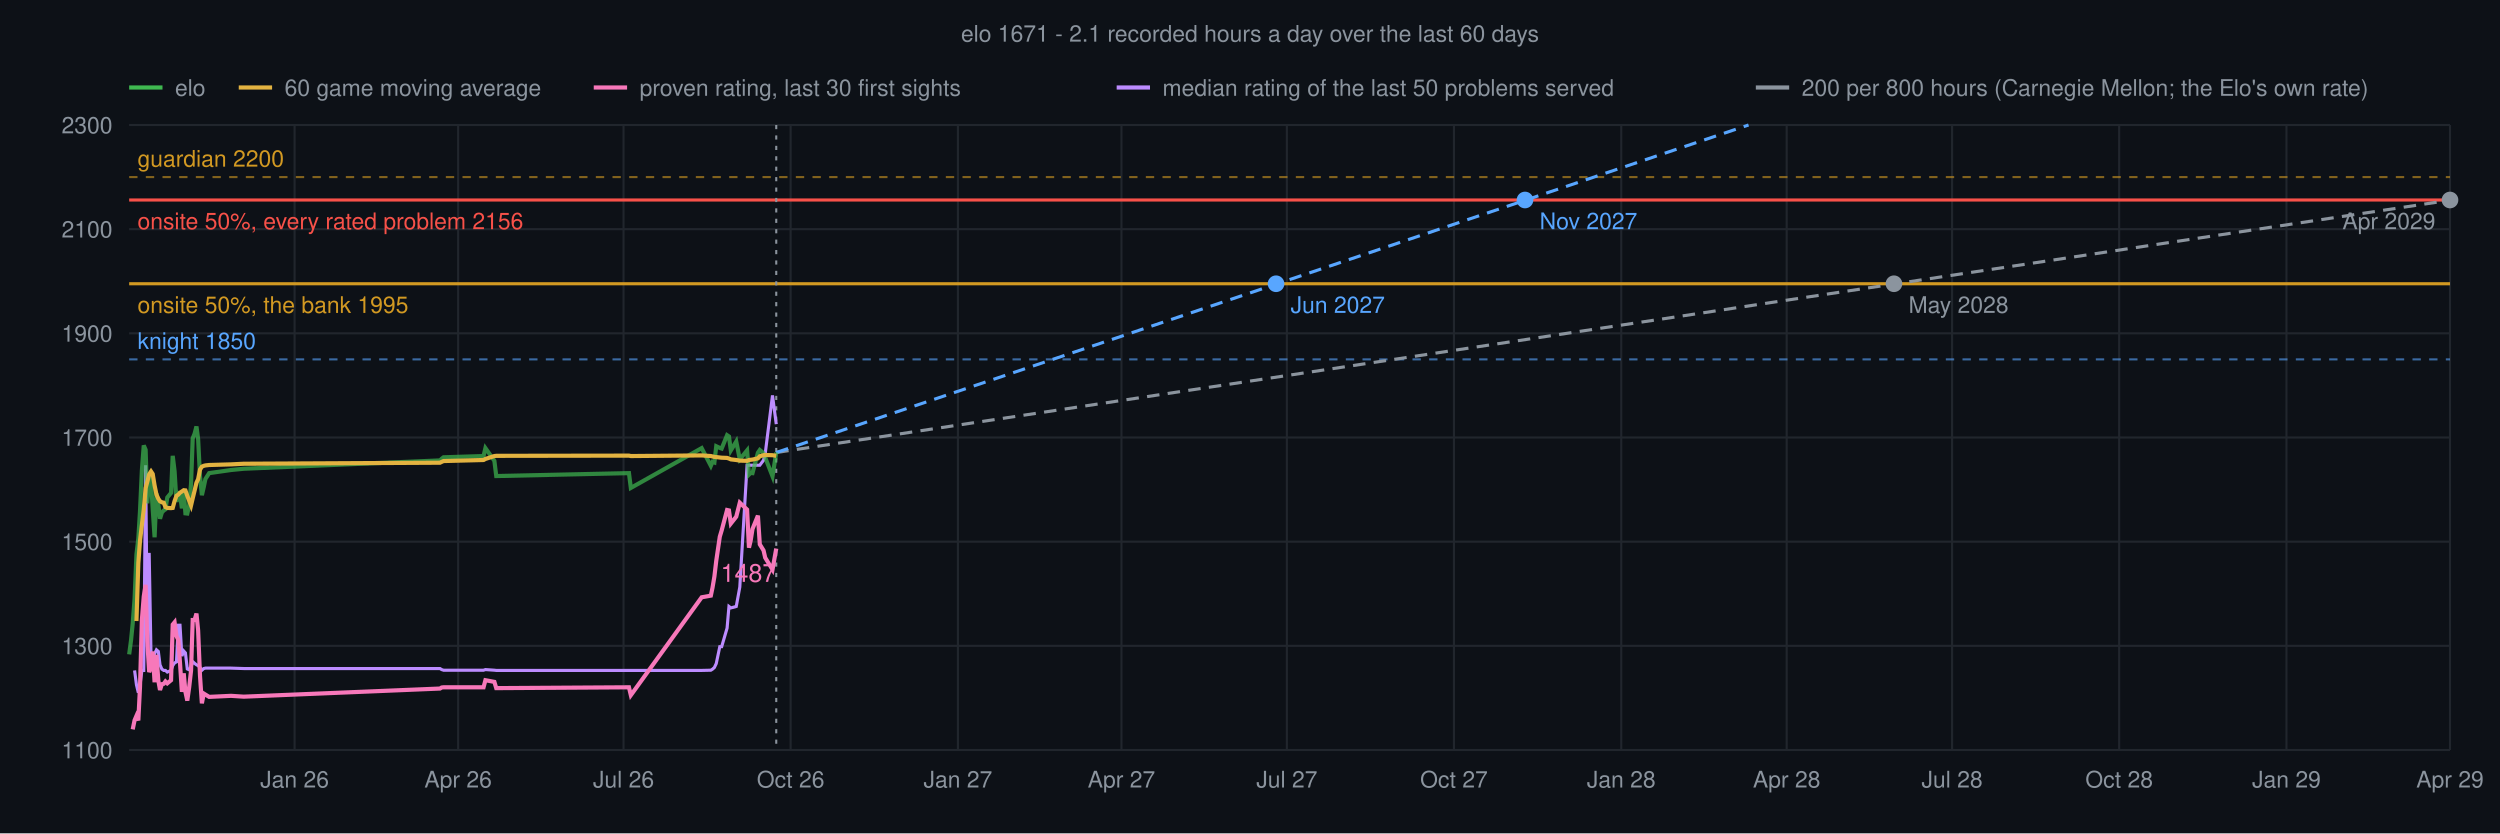
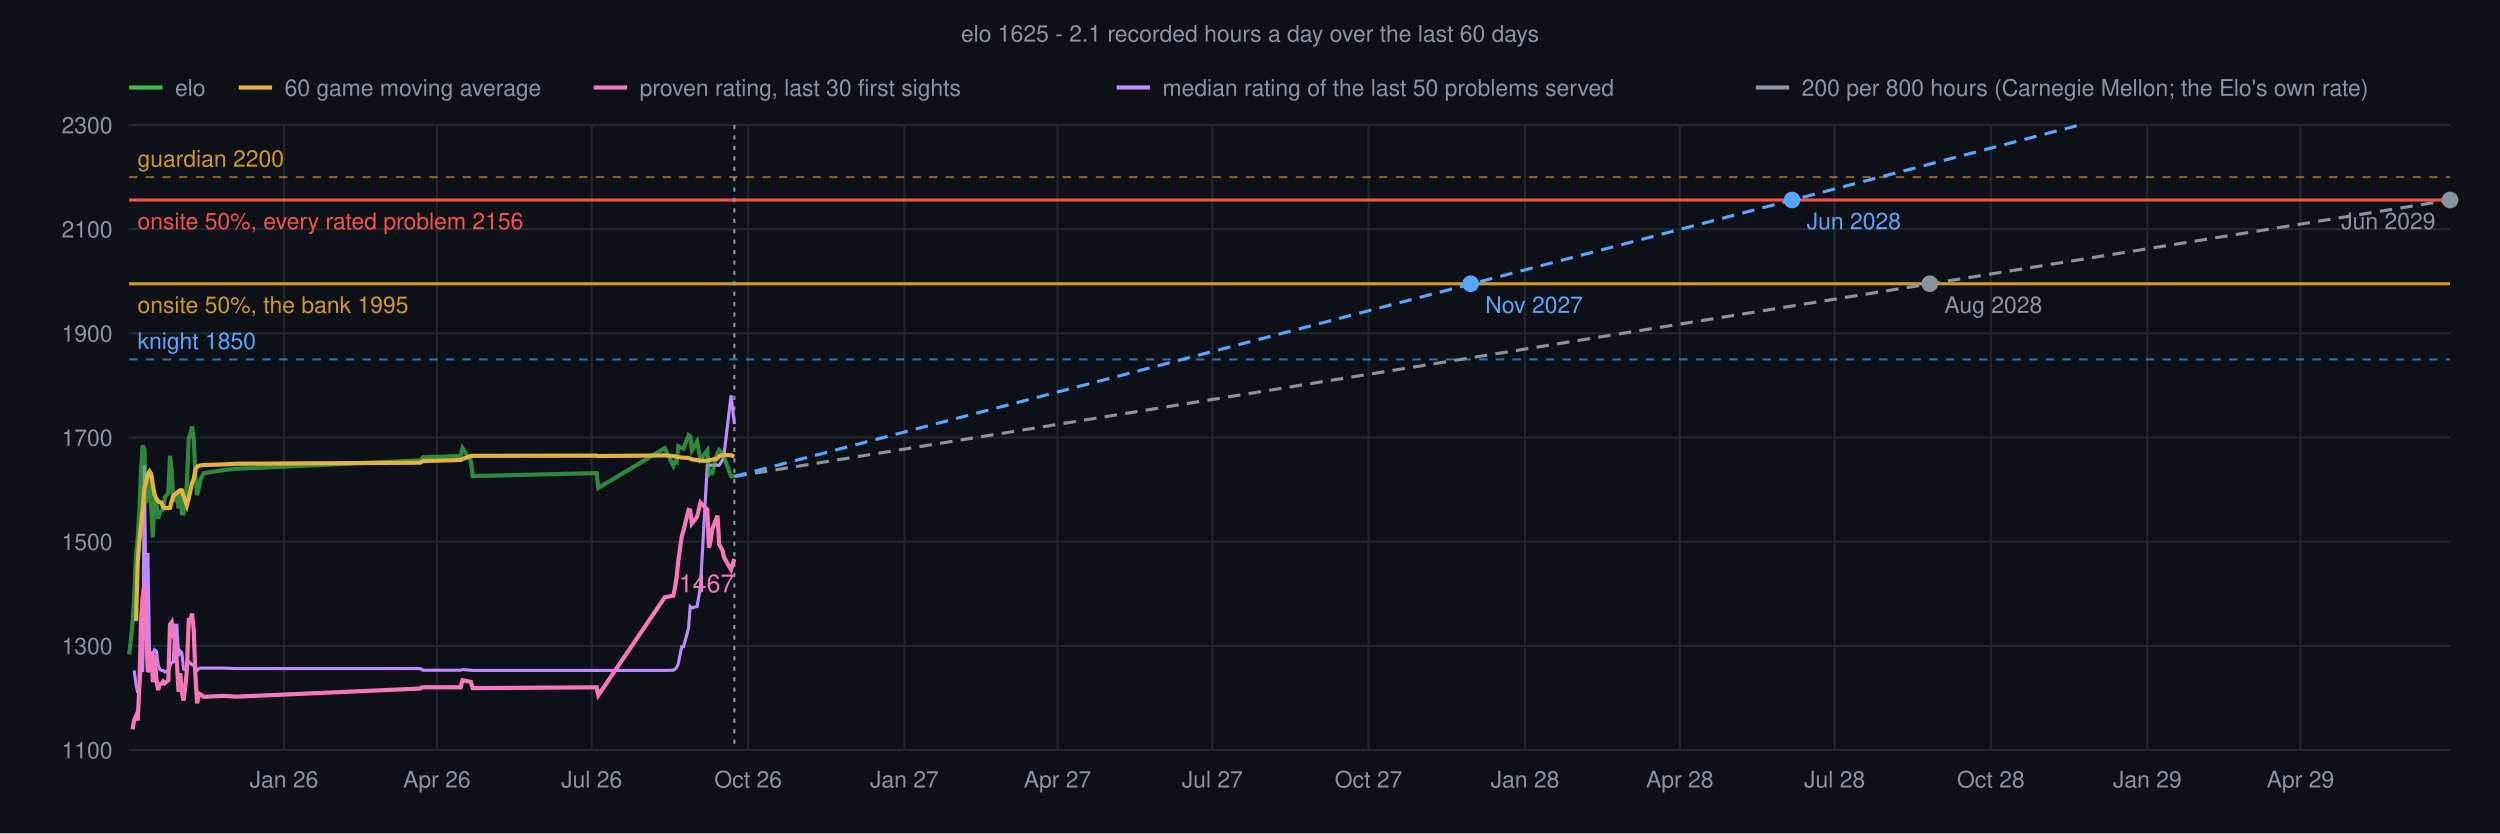
<svg xmlns="http://www.w3.org/2000/svg" viewBox="0 0 1200 400" font-family="Helvetica,sans-serif">
  <rect width="1200" height="400" fill="#0d1117" />
-   <text x="600" y="20" text-anchor="middle" font-size="11" fill="#8b949e">elo 1671 - 2.1 recorded hours a day over the last 60 days</text>
+   <text x="600" y="20" text-anchor="middle" font-size="11" fill="#8b949e">elo 1625 - 2.1 recorded hours a day over the last 60 days</text>
  <line x1="62" y1="360.0" x2="1176" y2="360.0" stroke="#21262d" stroke-width="1" />
  <text x="54" y="364.0" text-anchor="end" font-size="11" fill="#8b949e">1100</text>
  <line x1="62" y1="310.0" x2="1176" y2="310.0" stroke="#21262d" stroke-width="1" />
  <text x="54" y="314.0" text-anchor="end" font-size="11" fill="#8b949e">1300</text>
  <line x1="62" y1="260.0" x2="1176" y2="260.0" stroke="#21262d" stroke-width="1" />
  <text x="54" y="264.0" text-anchor="end" font-size="11" fill="#8b949e">1500</text>
  <line x1="62" y1="210.0" x2="1176" y2="210.0" stroke="#21262d" stroke-width="1" />
  <text x="54" y="214.0" text-anchor="end" font-size="11" fill="#8b949e">1700</text>
  <line x1="62" y1="160.0" x2="1176" y2="160.0" stroke="#21262d" stroke-width="1" />
  <text x="54" y="164.0" text-anchor="end" font-size="11" fill="#8b949e">1900</text>
  <line x1="62" y1="110.0" x2="1176" y2="110.0" stroke="#21262d" stroke-width="1" />
  <text x="54" y="114.0" text-anchor="end" font-size="11" fill="#8b949e">2100</text>
  <line x1="62" y1="60.0" x2="1176" y2="60.0" stroke="#21262d" stroke-width="1" />
  <text x="54" y="64.0" text-anchor="end" font-size="11" fill="#8b949e">2300</text>
-   <line x1="141.4" y1="60" x2="141.4" y2="360" stroke="#21262d" stroke-width="1" />
-   <text x="141.4" y="378" text-anchor="middle" font-size="11" fill="#8b949e">Jan 26</text>
-   <line x1="219.9" y1="60" x2="219.9" y2="360" stroke="#21262d" stroke-width="1" />
-   <text x="219.9" y="378" text-anchor="middle" font-size="11" fill="#8b949e">Apr 26</text>
-   <line x1="299.3" y1="60" x2="299.3" y2="360" stroke="#21262d" stroke-width="1" />
-   <text x="299.3" y="378" text-anchor="middle" font-size="11" fill="#8b949e">Jul 26</text>
-   <line x1="379.5" y1="60" x2="379.5" y2="360" stroke="#21262d" stroke-width="1" />
-   <text x="379.5" y="378" text-anchor="middle" font-size="11" fill="#8b949e">Oct 26</text>
-   <line x1="459.8" y1="60" x2="459.8" y2="360" stroke="#21262d" stroke-width="1" />
-   <text x="459.8" y="378" text-anchor="middle" font-size="11" fill="#8b949e">Jan 27</text>
-   <line x1="538.3" y1="60" x2="538.3" y2="360" stroke="#21262d" stroke-width="1" />
-   <text x="538.3" y="378" text-anchor="middle" font-size="11" fill="#8b949e">Apr 27</text>
-   <line x1="617.7" y1="60" x2="617.7" y2="360" stroke="#21262d" stroke-width="1" />
-   <text x="617.7" y="378" text-anchor="middle" font-size="11" fill="#8b949e">Jul 27</text>
-   <line x1="697.9" y1="60" x2="697.9" y2="360" stroke="#21262d" stroke-width="1" />
-   <text x="697.9" y="378" text-anchor="middle" font-size="11" fill="#8b949e">Oct 27</text>
-   <line x1="778.2" y1="60" x2="778.2" y2="360" stroke="#21262d" stroke-width="1" />
-   <text x="778.2" y="378" text-anchor="middle" font-size="11" fill="#8b949e">Jan 28</text>
-   <line x1="857.6" y1="60" x2="857.6" y2="360" stroke="#21262d" stroke-width="1" />
-   <text x="857.6" y="378" text-anchor="middle" font-size="11" fill="#8b949e">Apr 28</text>
-   <line x1="937.0" y1="60" x2="937.0" y2="360" stroke="#21262d" stroke-width="1" />
-   <text x="937.0" y="378" text-anchor="middle" font-size="11" fill="#8b949e">Jul 28</text>
-   <line x1="1017.2" y1="60" x2="1017.2" y2="360" stroke="#21262d" stroke-width="1" />
-   <text x="1017.2" y="378" text-anchor="middle" font-size="11" fill="#8b949e">Oct 28</text>
-   <line x1="1097.5" y1="60" x2="1097.5" y2="360" stroke="#21262d" stroke-width="1" />
-   <text x="1097.5" y="378" text-anchor="middle" font-size="11" fill="#8b949e">Jan 29</text>
-   <line x1="1176.0" y1="60" x2="1176.0" y2="360" stroke="#21262d" stroke-width="1" />
-   <text x="1176.0" y="378" text-anchor="middle" font-size="11" fill="#8b949e">Apr 29</text>
+   <line x1="136.3" y1="60" x2="136.3" y2="360" stroke="#21262d" stroke-width="1" />
+   <text x="136.3" y="378" text-anchor="middle" font-size="11" fill="#8b949e">Jan 26</text>
+   <line x1="209.7" y1="60" x2="209.7" y2="360" stroke="#21262d" stroke-width="1" />
+   <text x="209.7" y="378" text-anchor="middle" font-size="11" fill="#8b949e">Apr 26</text>
+   <line x1="284.0" y1="60" x2="284.0" y2="360" stroke="#21262d" stroke-width="1" />
+   <text x="284.0" y="378" text-anchor="middle" font-size="11" fill="#8b949e">Jul 26</text>
+   <line x1="359.1" y1="60" x2="359.1" y2="360" stroke="#21262d" stroke-width="1" />
+   <text x="359.1" y="378" text-anchor="middle" font-size="11" fill="#8b949e">Oct 26</text>
+   <line x1="434.1" y1="60" x2="434.1" y2="360" stroke="#21262d" stroke-width="1" />
+   <text x="434.1" y="378" text-anchor="middle" font-size="11" fill="#8b949e">Jan 27</text>
+   <line x1="507.6" y1="60" x2="507.6" y2="360" stroke="#21262d" stroke-width="1" />
+   <text x="507.6" y="378" text-anchor="middle" font-size="11" fill="#8b949e">Apr 27</text>
+   <line x1="581.9" y1="60" x2="581.9" y2="360" stroke="#21262d" stroke-width="1" />
+   <text x="581.9" y="378" text-anchor="middle" font-size="11" fill="#8b949e">Jul 27</text>
+   <line x1="656.9" y1="60" x2="656.9" y2="360" stroke="#21262d" stroke-width="1" />
+   <text x="656.9" y="378" text-anchor="middle" font-size="11" fill="#8b949e">Oct 27</text>
+   <line x1="732.0" y1="60" x2="732.0" y2="360" stroke="#21262d" stroke-width="1" />
+   <text x="732.0" y="378" text-anchor="middle" font-size="11" fill="#8b949e">Jan 28</text>
+   <line x1="806.3" y1="60" x2="806.3" y2="360" stroke="#21262d" stroke-width="1" />
+   <text x="806.3" y="378" text-anchor="middle" font-size="11" fill="#8b949e">Apr 28</text>
+   <line x1="880.6" y1="60" x2="880.6" y2="360" stroke="#21262d" stroke-width="1" />
+   <text x="880.6" y="378" text-anchor="middle" font-size="11" fill="#8b949e">Jul 28</text>
+   <line x1="955.6" y1="60" x2="955.6" y2="360" stroke="#21262d" stroke-width="1" />
+   <text x="955.6" y="378" text-anchor="middle" font-size="11" fill="#8b949e">Oct 28</text>
+   <line x1="1030.7" y1="60" x2="1030.7" y2="360" stroke="#21262d" stroke-width="1" />
+   <text x="1030.7" y="378" text-anchor="middle" font-size="11" fill="#8b949e">Jan 29</text>
+   <line x1="1104.2" y1="60" x2="1104.2" y2="360" stroke="#21262d" stroke-width="1" />
+   <text x="1104.2" y="378" text-anchor="middle" font-size="11" fill="#8b949e">Apr 29</text>
  <line x1="62" y1="85.0" x2="1176" y2="85.0" stroke="#d29922" stroke-width="1" stroke-dasharray="4 4" stroke-opacity="0.6" />
  <text x="66" y="80.0" font-size="11" fill="#d29922">guardian 2200</text>
  <line x1="62" y1="172.5" x2="1176" y2="172.5" stroke="#58a6ff" stroke-width="1" stroke-dasharray="4 4" stroke-opacity="0.6" />
  <text x="66" y="167.5" font-size="11" fill="#58a6ff">knight 1850</text>
  <line x1="62" y1="136.2" x2="1176" y2="136.2" stroke="#d29922" stroke-width="1.5" />
  <text x="66" y="150.2" font-size="11" fill="#d29922">onsite 50%, the bank 1995</text>
  <line x1="62" y1="96.0" x2="1176" y2="96.0" stroke="#f85149" stroke-width="1.5" />
  <text x="66" y="110.0" font-size="11" fill="#f85149">onsite 50%, every rated problem 2156</text>
-   <line x1="372.6" y1="60" x2="372.6" y2="360" stroke="#8b949e" stroke-width="1" stroke-dasharray="2 3" />
-   <line x1="372.6" y1="217.2" x2="1176.0" y2="96.1" stroke="#8b949e" stroke-width="1.5" stroke-dasharray="6 4" />
-   <circle cx="909.1" cy="136.2" r="4" fill="#8b949e" />
-   <text x="916.1" y="150.2" text-anchor="start" font-size="11" fill="#8b949e">May 2028</text>
+   <line x1="352.5" y1="60" x2="352.5" y2="360" stroke="#8b949e" stroke-width="1" stroke-dasharray="2 3" />
+   <line x1="352.5" y1="228.7" x2="1176.0" y2="96.0" stroke="#8b949e" stroke-width="1.5" stroke-dasharray="6 4" />
+   <circle cx="926.3" cy="136.2" r="4" fill="#8b949e" />
+   <text x="933.3" y="150.2" text-anchor="start" font-size="11" fill="#8b949e">Aug 2028</text>
  <circle cx="1176.0" cy="96.0" r="4" fill="#8b949e" />
-   <text x="1169.0" y="110.0" text-anchor="end" font-size="11" fill="#8b949e">Apr 2029</text>
-   <line x1="372.6" y1="217.2" x2="839.3" y2="60.0" stroke="#58a6ff" stroke-width="1.5" stroke-dasharray="6 4" />
-   <circle cx="612.5" cy="136.2" r="4" fill="#58a6ff" />
-   <text x="619.5" y="150.2" text-anchor="start" font-size="11" fill="#58a6ff">Jun 2027</text>
-   <circle cx="732.0" cy="96.0" r="4" fill="#58a6ff" />
-   <text x="739.0" y="110.0" text-anchor="start" font-size="11" fill="#58a6ff">Nov 2027</text>
-   <polyline points="64.6,321.8 65.5,328.7 66.4,332.5 67.2,328.9 68.1,321.8 69.0,321.8 69.9,223.3 70.7,303.2 71.6,265.4 72.5,315.5 73.3,315.5 74.2,313.8 75.1,311.9 76.0,312.7 76.8,319.1 77.7,321.2 78.6,321.8 79.4,321.8 80.3,322.6 82.1,321.8 82.9,319.5 83.8,318.2 84.7,317.7 85.6,300.1 86.4,300.1 87.3,314.9 88.2,312.5 89.0,313.4 89.9,321.1 90.8,321.5 91.7,320.1 92.5,317.6 93.4,318.4 94.3,319.1 95.1,319.5 96.0,320.4 96.9,321.7 97.8,320.9 98.6,320.7 100.4,320.7 110.9,320.7 117.0,320.9 211.2,320.9 212.0,321.4 212.9,321.7 232.1,321.7 233.0,321.4 237.3,321.7 238.2,321.8 301.9,321.8 302.8,321.8 336.8,321.8 341.2,321.7 342.0,321.2 342.9,320.4 343.8,318.5 345.5,310.4 346.4,310.4 349.0,301.5 349.9,291.1 350.8,291.8 353.4,291.1 355.1,281.8 358.6,223.3 359.5,223.3 360.3,223.3 361.2,223.3 363.8,223.3 364.7,223.3 366.5,220.9 367.3,217.8 370.8,189.8 372.6,203.6" fill="none" stroke="#bc8cff" stroke-width="1.5" />
-   <polyline points="62.0,314.1 62.9,307.3 63.7,299.3 64.6,287.4 65.5,266.1 66.4,258.5 67.2,245.3 68.1,225.9 69.0,213.8 69.9,215.9 70.7,241.6 71.6,227.2 72.5,231.3 73.3,244.3 74.2,257.9 75.1,236.8 76.0,242.2 76.8,249.0 77.7,246.0 78.6,245.0 79.4,244.5 80.3,238.8 82.1,236.6 82.9,218.8 83.8,226.2 84.7,240.9 85.6,236.8 86.4,237.4 87.3,244.0 88.2,235.7 89.0,246.4 89.9,246.5 90.8,242.7 91.7,232.2 92.5,210.4 93.4,208.2 94.3,204.7 95.1,210.8 96.0,228.5 96.9,237.7 97.8,233.8 98.6,229.9 100.4,227.1 110.9,225.6 117.0,225.0 211.2,221.0 212.0,220.2 212.9,219.5 232.1,218.9 233.0,215.1 237.3,221.2 238.2,228.5 301.9,227.1 302.8,234.2 336.8,215.1 341.2,223.6 342.0,221.7 342.9,222.0 343.8,214.2 345.5,215.0 346.4,215.3 349.0,208.9 349.9,209.5 350.8,216.2 353.4,211.9 355.1,220.5 358.6,216.2 359.5,227.8 360.3,227.0 361.2,227.1 363.8,217.3 364.7,216.0 366.5,217.5 367.3,219.6 370.8,228.6 372.6,217.2" fill="none" stroke="#3fb950" stroke-width="2" stroke-opacity="0.7" />
-   <polyline points="65.5,298.1 66.4,270.3 67.2,259.6 68.1,252.0 69.0,244.6 69.9,234.3 70.7,231.3 71.6,227.7 72.5,226.3 73.3,227.5 74.2,233.0 75.1,237.4 76.0,239.4 76.8,240.6 77.7,241.1 78.6,241.3 79.4,243.4 80.3,243.8 82.1,243.9 82.9,243.8 83.8,240.5 84.7,238.0 85.6,237.4 86.4,236.5 87.3,235.9 88.2,235.3 89.0,235.4 89.9,238.0 90.8,240.3 91.7,242.6 92.5,239.2 93.4,235.5 94.3,231.7 95.1,230.0 96.0,225.4 96.9,224.0 97.8,223.6 98.6,223.4 100.4,223.2 110.9,222.9 117.0,222.6 211.2,222.1 212.0,221.7 212.9,221.3 232.1,220.8 233.0,220.3 237.3,218.9 238.2,218.8 301.9,218.7 302.8,218.9 336.8,218.6 341.2,218.9 342.0,219.1 342.9,219.3 343.8,219.4 345.5,219.6 346.4,219.7 349.0,219.8 349.9,220.1 350.8,220.5 353.4,220.8 355.1,221.1 358.6,221.2 359.5,220.8 360.3,220.7 361.2,220.6 363.8,220.0 364.7,219.0 366.5,218.5 367.3,218.4 370.8,218.5 372.6,218.8" fill="none" stroke="#e3b341" stroke-width="2" />
-   <polyline points="63.7,350.1 64.6,345.7 65.5,343.6 66.4,345.8 67.2,329.7 68.1,297.6 69.0,286.3 69.9,280.7 70.7,307.7 71.6,322.6 72.5,320.4 73.3,312.7 74.2,327.5 75.1,314.3 76.0,326.7 76.8,331.2 77.7,328.4 78.6,328.2 79.4,327.1 80.3,328.0 82.1,326.5 82.9,299.8 83.8,298.7 84.7,305.3 85.6,307.2 86.4,318.2 87.3,332.1 88.2,323.2 89.0,332.1 89.9,336.3 90.8,329.9 91.7,321.9 92.5,297.6 93.4,297.6 94.3,294.5 95.1,302.6 96.0,324.4 96.9,337.6 97.8,332.9 98.6,333.4 100.4,334.5 110.9,334.0 117.0,334.4 211.2,330.5 212.0,330.0 212.9,329.9 232.1,329.9 233.0,326.5 237.3,327.3 238.2,330.3 301.9,329.9 302.8,333.7 336.8,286.7 341.2,285.9 342.0,282.1 342.9,276.8 343.8,269.2 345.5,257.6 346.4,254.6 349.0,244.8 349.9,245.0 350.8,251.3 353.4,248.0 355.1,241.3 358.6,244.6 359.5,262.9 360.3,259.6 361.2,253.9 363.8,247.5 364.7,261.3 366.5,264.2 367.3,267.7 370.8,273.4 372.6,263.3" fill="none" stroke="#f778ba" stroke-width="2" />
-   <text x="372.6" y="279.3" text-anchor="end" font-size="12" fill="#f778ba">1487</text>
+   <text x="1169.0" y="110.0" text-anchor="end" font-size="11" fill="#8b949e">Jun 2029</text>
+   <line x1="352.5" y1="228.7" x2="998.1" y2="60.0" stroke="#58a6ff" stroke-width="1.5" stroke-dasharray="6 4" />
+   <circle cx="705.9" cy="136.2" r="4" fill="#58a6ff" />
+   <text x="712.9" y="150.2" text-anchor="start" font-size="11" fill="#58a6ff">Nov 2027</text>
+   <circle cx="860.2" cy="96.0" r="4" fill="#58a6ff" />
+   <text x="867.2" y="110.0" text-anchor="start" font-size="11" fill="#58a6ff">Jun 2028</text>
+   <polyline points="64.4,321.8 65.3,328.7 66.1,332.5 66.9,328.9 67.7,321.8 68.5,321.8 69.3,223.3 70.2,303.2 71.0,265.4 71.8,315.5 72.6,315.5 73.4,313.8 74.2,311.9 75.1,312.7 75.9,319.1 76.7,321.2 77.5,321.8 78.3,321.8 79.1,322.6 80.8,321.8 81.6,319.5 82.4,318.2 83.2,317.7 84.0,300.1 84.9,300.1 85.7,314.9 86.5,312.5 87.3,313.4 88.1,321.1 88.9,321.5 89.7,320.1 90.6,317.6 91.4,318.4 92.2,319.1 93.0,319.5 93.8,320.4 94.6,321.7 95.5,320.9 96.3,320.7 97.9,320.7 107.7,320.7 113.4,320.9 201.6,320.9 202.4,321.4 203.2,321.7 221.1,321.7 222.0,321.4 226.0,321.7 226.9,321.8 286.4,321.8 287.2,321.8 319.1,321.8 323.2,321.7 324.0,321.2 324.8,320.4 325.6,318.5 327.2,310.4 328.1,310.4 330.5,301.5 331.3,291.1 332.1,291.8 334.6,291.1 336.2,281.8 339.5,223.3 340.3,223.3 341.1,223.3 341.9,223.3 344.4,223.3 345.2,223.3 346.8,220.9 347.6,217.8 350.9,189.8 352.5,203.6" fill="none" stroke="#bc8cff" stroke-width="1.5" />
+   <polyline points="62.0,314.1 62.8,307.3 63.6,299.3 64.4,287.4 65.3,266.1 66.1,258.5 66.9,245.3 67.7,225.9 68.5,213.8 69.3,215.9 70.2,241.6 71.0,227.2 71.8,231.3 72.6,244.3 73.4,257.9 74.2,236.8 75.1,242.2 75.9,249.0 76.7,246.0 77.5,245.0 78.3,244.5 79.1,238.8 80.8,236.6 81.6,218.8 82.4,226.2 83.2,240.9 84.0,236.8 84.9,237.4 85.7,244.0 86.5,235.7 87.3,246.4 88.1,246.5 88.9,242.7 89.7,232.2 90.6,210.4 91.4,208.2 92.2,204.7 93.0,210.8 93.8,228.5 94.6,237.7 95.5,233.8 96.3,229.9 97.9,227.1 107.7,225.6 113.4,225.0 201.6,221.0 202.4,220.2 203.2,219.5 221.1,218.9 222.0,215.1 226.0,221.2 226.9,228.5 286.4,227.1 287.2,234.2 319.1,215.1 323.2,223.6 324.0,221.7 324.8,222.0 325.6,214.2 327.2,215.0 328.1,215.3 330.5,208.9 331.3,209.5 332.1,216.2 334.6,211.9 336.2,220.5 339.5,216.2 340.3,227.8 341.1,227.0 341.9,227.1 344.4,217.3 345.2,216.0 346.8,217.5 347.6,219.6 350.9,228.6 352.5,228.7" fill="none" stroke="#3fb950" stroke-width="2" stroke-opacity="0.7" />
+   <polyline points="65.3,298.1 66.1,270.3 66.9,259.6 67.7,252.0 68.5,244.6 69.3,234.3 70.2,231.3 71.0,227.7 71.8,226.3 72.6,227.5 73.4,233.0 74.2,237.4 75.1,239.4 75.9,240.6 76.7,241.1 77.5,241.3 78.3,243.4 79.1,243.8 80.8,243.9 81.6,243.8 82.4,240.5 83.2,238.0 84.0,237.4 84.9,236.5 85.7,235.9 86.5,235.3 87.3,235.4 88.1,238.0 88.9,240.3 89.7,242.6 90.6,239.2 91.4,235.5 92.2,231.7 93.0,230.0 93.8,225.4 94.6,224.0 95.5,223.6 96.3,223.4 97.9,223.2 107.7,222.9 113.4,222.6 201.6,222.1 202.4,221.7 203.2,221.3 221.1,220.8 222.0,220.3 226.0,218.9 226.9,218.8 286.4,218.7 287.2,218.9 319.1,218.6 323.2,218.9 324.0,219.1 324.8,219.3 325.6,219.4 327.2,219.6 328.1,219.7 330.5,219.8 331.3,220.1 332.1,220.5 334.6,220.8 336.2,221.1 339.5,221.2 340.3,220.8 341.1,220.7 341.9,220.6 344.4,220.0 345.2,219.0 346.8,218.5 347.6,218.4 350.9,218.5 352.5,219.2" fill="none" stroke="#e3b341" stroke-width="2" />
+   <polyline points="63.6,350.1 64.4,345.7 65.3,343.6 66.1,345.8 66.9,329.7 67.7,297.6 68.5,286.3 69.3,280.7 70.2,307.7 71.0,322.6 71.8,320.4 72.6,312.7 73.4,327.5 74.2,314.3 75.1,326.7 75.9,331.2 76.7,328.4 77.5,328.2 78.3,327.1 79.1,328.0 80.8,326.5 81.6,299.8 82.4,298.7 83.2,305.3 84.0,307.2 84.9,318.2 85.7,332.1 86.5,323.2 87.3,332.1 88.1,336.3 88.9,329.9 89.7,321.9 90.6,297.6 91.4,297.6 92.2,294.5 93.0,302.6 93.8,324.4 94.6,337.6 95.5,332.9 96.3,333.4 97.9,334.5 107.7,334.0 113.4,334.4 201.6,330.5 202.4,330.0 203.2,329.9 221.1,329.9 222.0,326.5 226.0,327.3 226.9,330.3 286.4,329.9 287.2,333.7 319.1,286.7 323.2,285.9 324.0,282.1 324.8,276.8 325.6,269.2 327.2,257.6 328.1,254.6 330.5,244.8 331.3,245.0 332.1,251.3 334.6,248.0 336.2,241.3 339.5,244.6 340.3,262.9 341.1,259.6 341.9,253.9 344.4,247.5 345.2,261.3 346.8,264.2 347.6,267.7 350.9,273.4 352.5,268.3" fill="none" stroke="#f778ba" stroke-width="2" />
+   <text x="352.5" y="284.3" text-anchor="end" font-size="12" fill="#f778ba">1467</text>
  <line x1="62" y1="42" x2="78" y2="42" stroke="#3fb950" stroke-width="2" />
  <text x="84" y="46" font-size="11" fill="#8b949e">elo</text>
  <line x1="114.6" y1="42" x2="130.6" y2="42" stroke="#e3b341" stroke-width="2" />
  <text x="136.6" y="46" font-size="11" fill="#8b949e">60 game moving average</text>
  <line x1="285.0" y1="42" x2="301.0" y2="42" stroke="#f778ba" stroke-width="2" />
  <text x="307.0" y="46" font-size="11" fill="#8b949e">proven rating, last 30 first sights</text>
  <line x1="536.0" y1="42" x2="552.0" y2="42" stroke="#bc8cff" stroke-width="2" />
  <text x="558.0" y="46" font-size="11" fill="#8b949e">median rating of the last 50 problems served</text>
  <line x1="842.8" y1="42" x2="858.8" y2="42" stroke="#8b949e" stroke-width="2" />
  <text x="864.8" y="46" font-size="11" fill="#8b949e">200 per 800 hours (Carnegie Mellon; the Elo's own rate)</text>
  <line x1="1217.8" y1="42" x2="1233.8" y2="42" stroke="#58a6ff" stroke-width="2" />
-   <text x="1239.8" y="46" font-size="11" fill="#8b949e">first-sight rate, 56 per 100 hours</text>
+   <text x="1239.8" y="46" font-size="11" fill="#8b949e">first-sight rate, 41 per 100 hours</text>
</svg>
